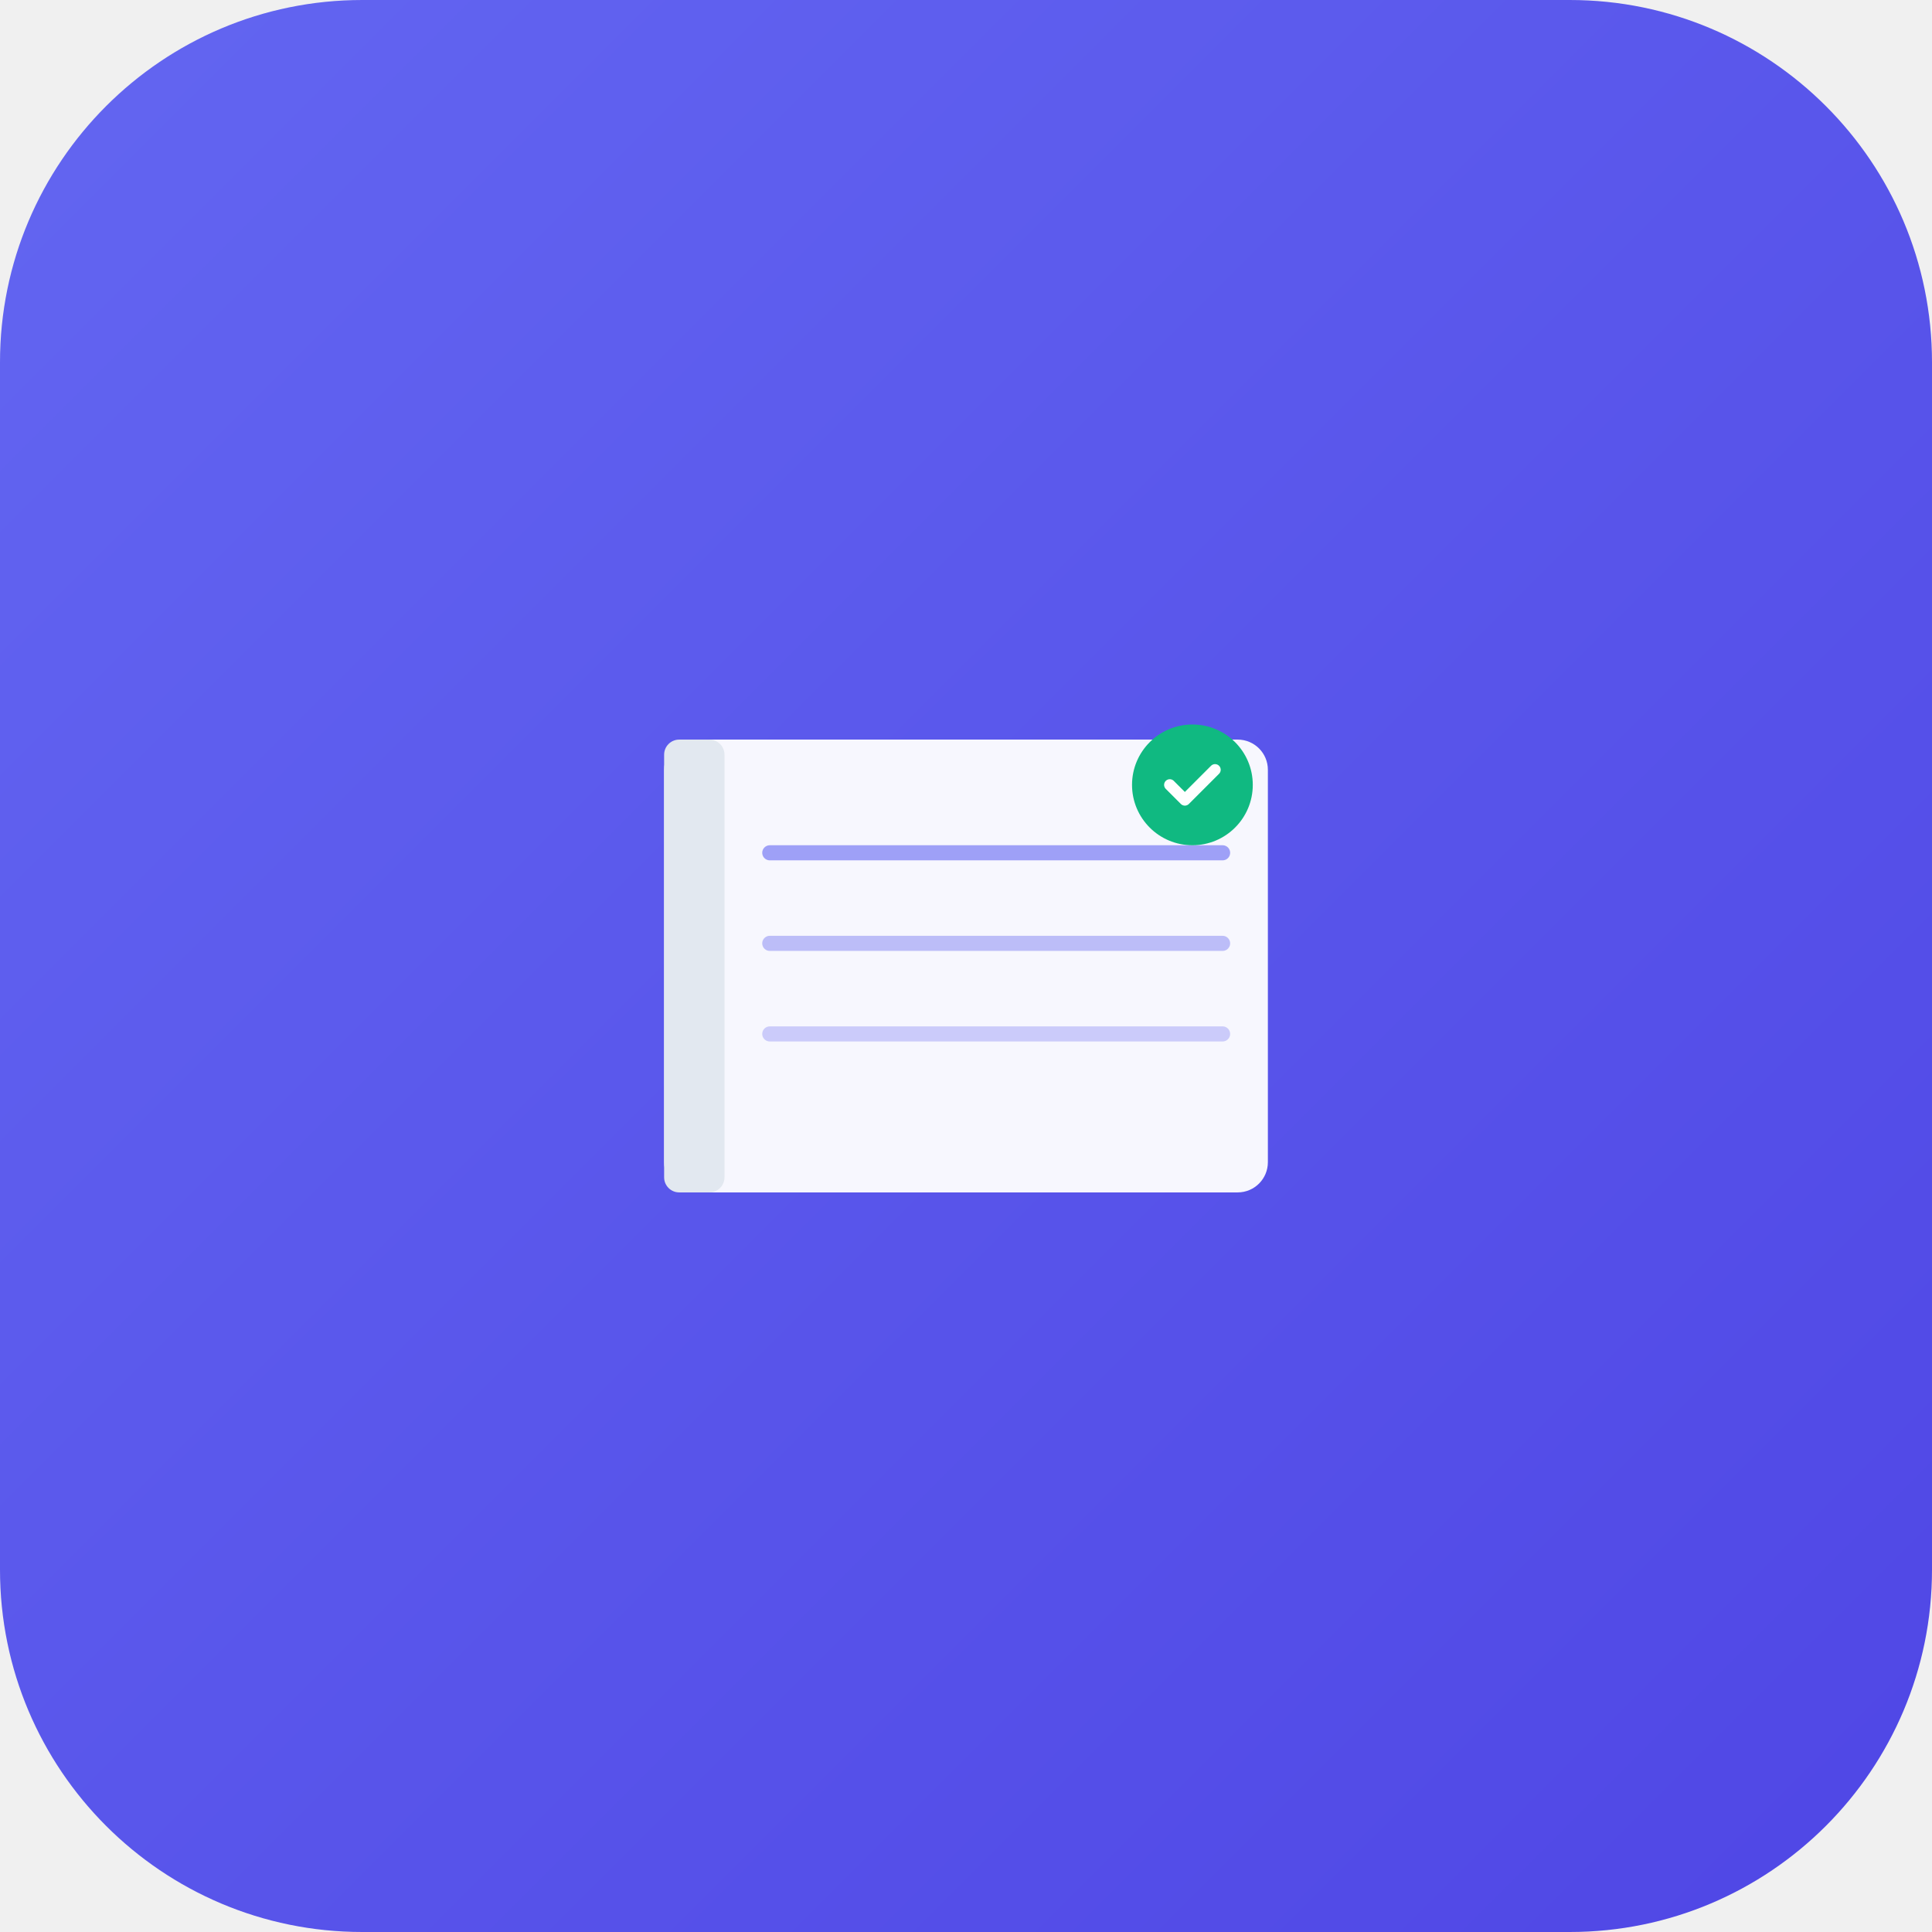
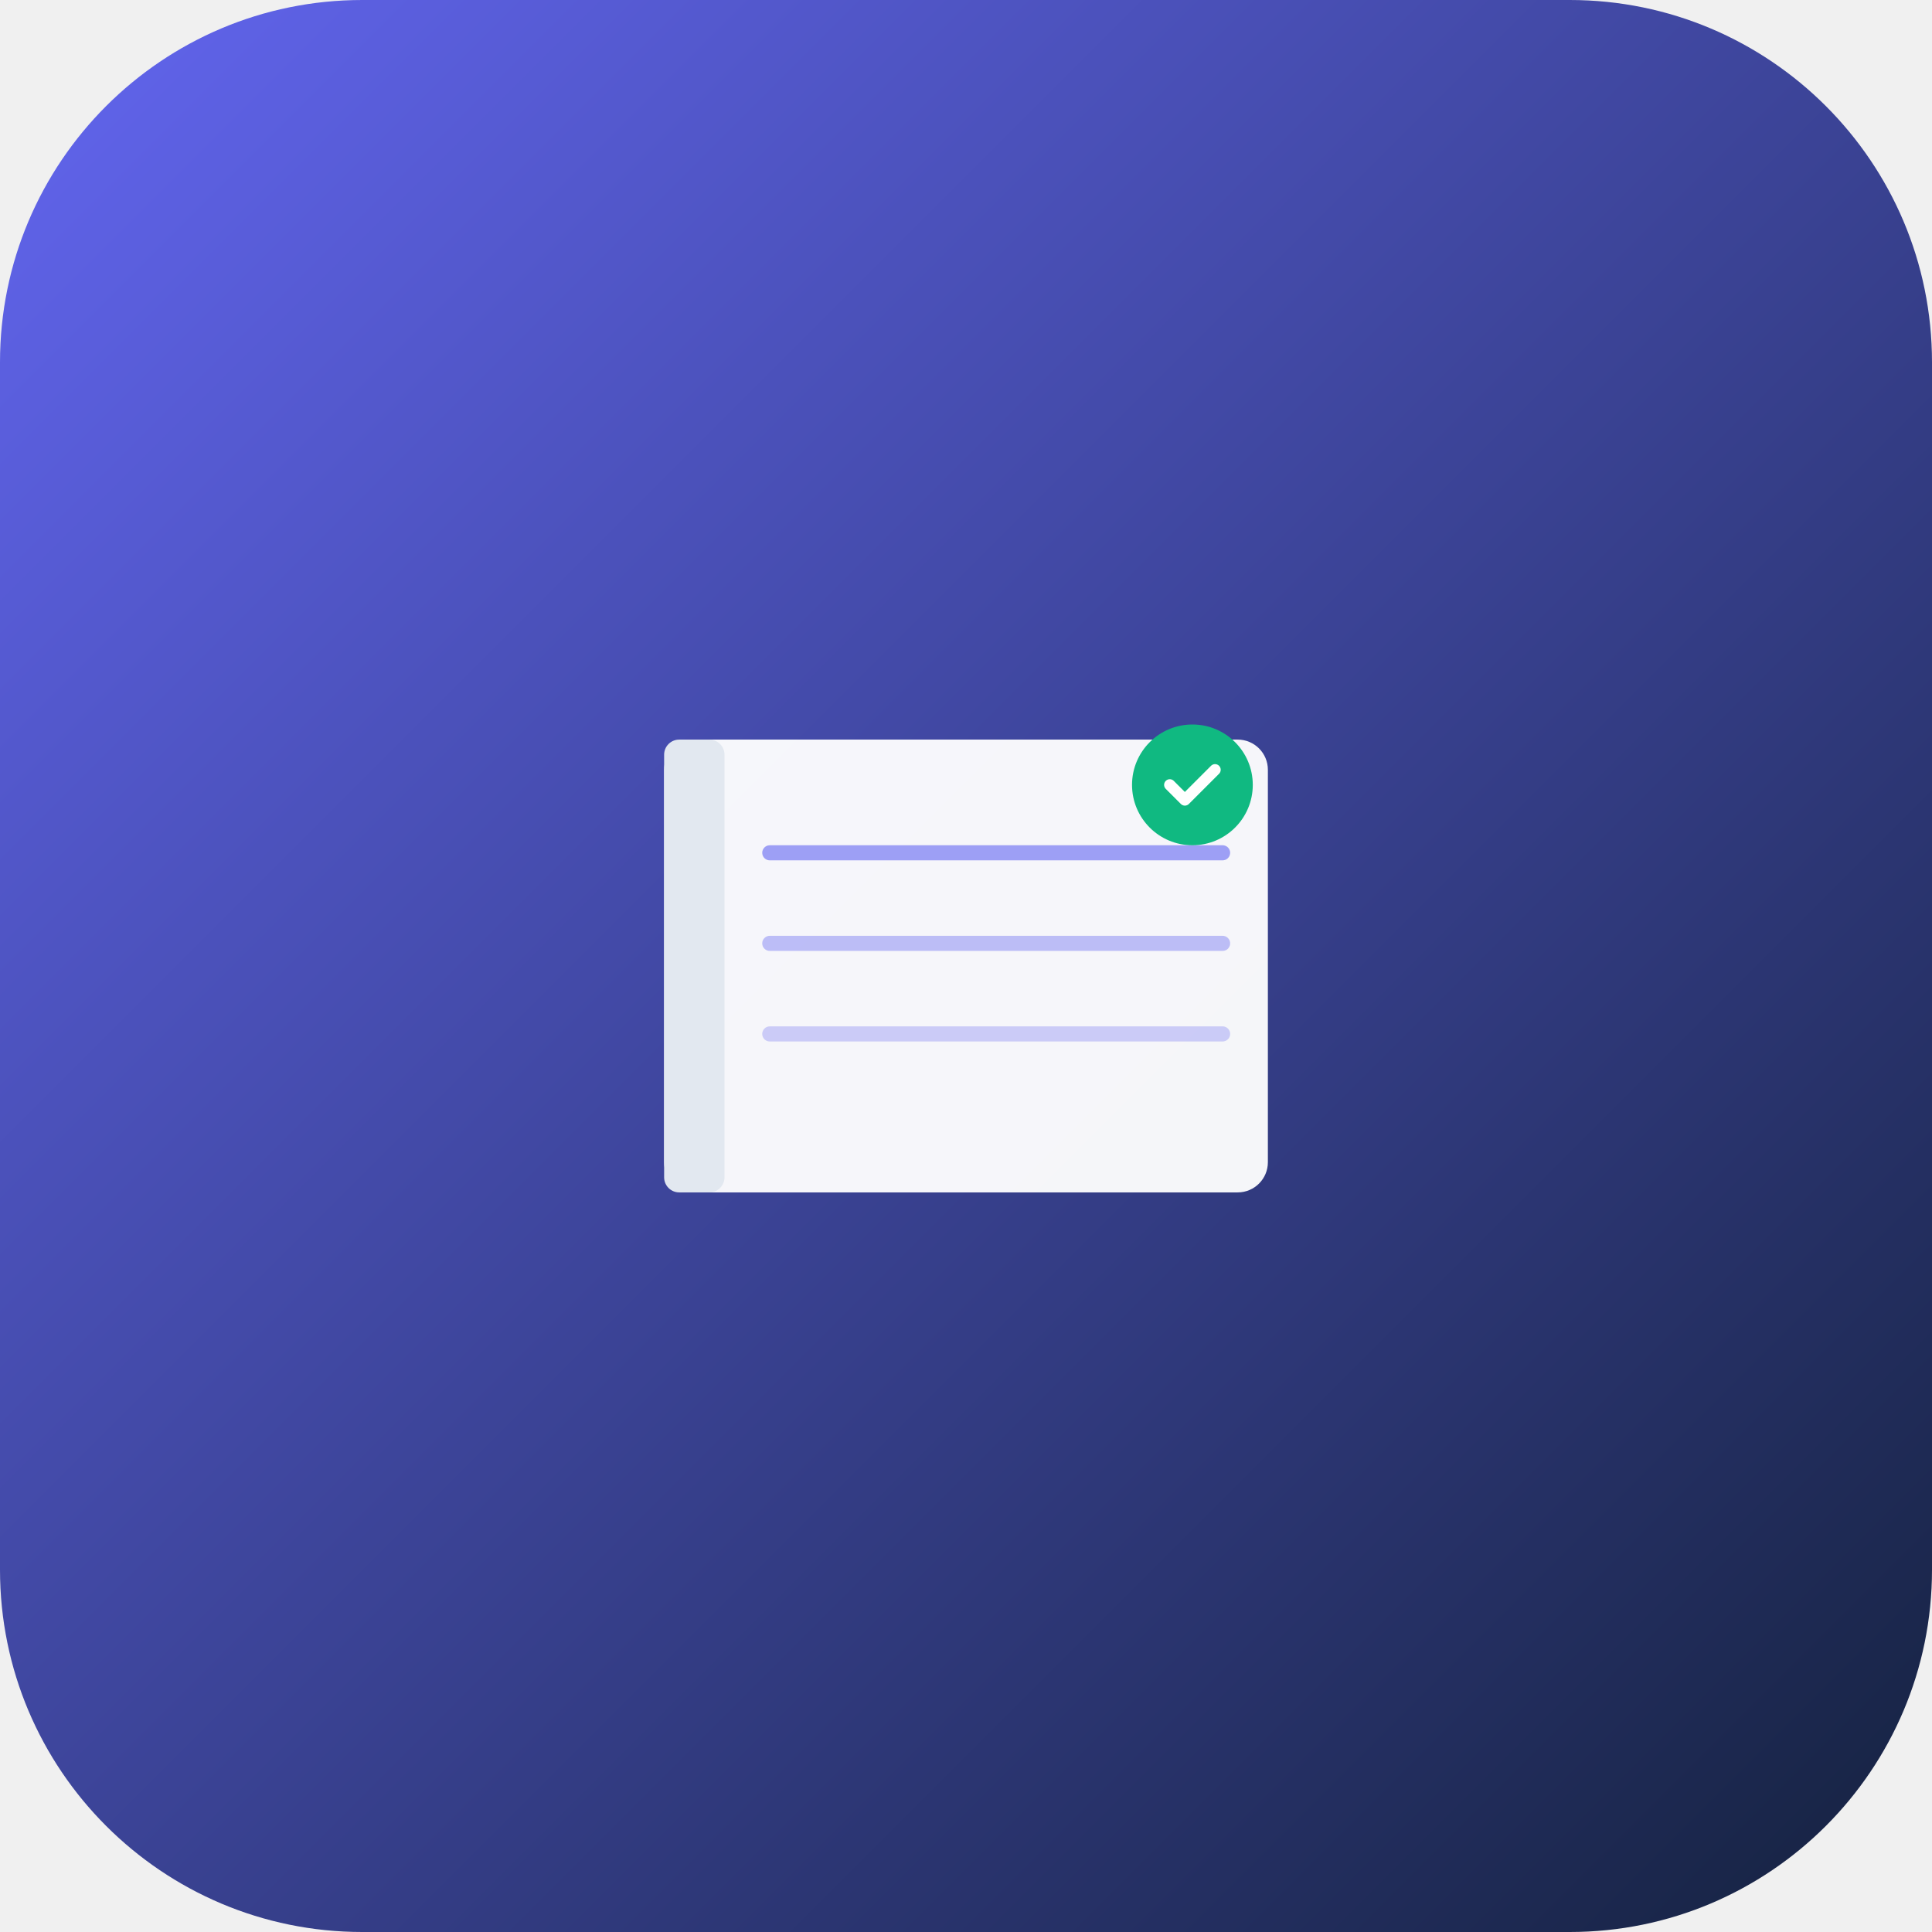
<svg xmlns="http://www.w3.org/2000/svg" width="512" height="512" viewBox="0 0 512 512">
  <defs>
    <linearGradient id="bg" x1="0%" y1="0%" x2="100%" y2="100%">
      <stop offset="0%" style="stop-color:#6366F1" />
-       <stop offset="100%" style="stop-color:#4F46E5" />
+       <stop offset="100%" style="stop-color:#14213d" />
    </linearGradient>
  </defs>
  <rect width="512" height="512" rx="96" fill="url(#bg)" />
  <g transform="translate(256,256)">
    <rect x="-80" y="-60" width="160" height="120" rx="8" fill="white" opacity="0.95" />
    <rect x="-80" y="-60" width="16" height="120" rx="4" fill="#E2E8F0" />
    <line x1="-52" y1="-30" x2="68" y2="-30" stroke="#6366F1" stroke-width="4" stroke-linecap="round" opacity="0.6" />
    <line x1="-52" y1="-6" x2="68" y2="-6" stroke="#6366F1" stroke-width="4" stroke-linecap="round" opacity="0.4" />
    <line x1="-52" y1="18" x2="68" y2="18" stroke="#6366F1" stroke-width="4" stroke-linecap="round" opacity="0.3" />
    <circle cx="60" cy="-48" r="16" fill="#10B981" />
    <path d="M54,-48 L58,-44 L66,-52" stroke="white" stroke-width="3" fill="none" stroke-linecap="round" stroke-linejoin="round" />
  </g>
</svg>
